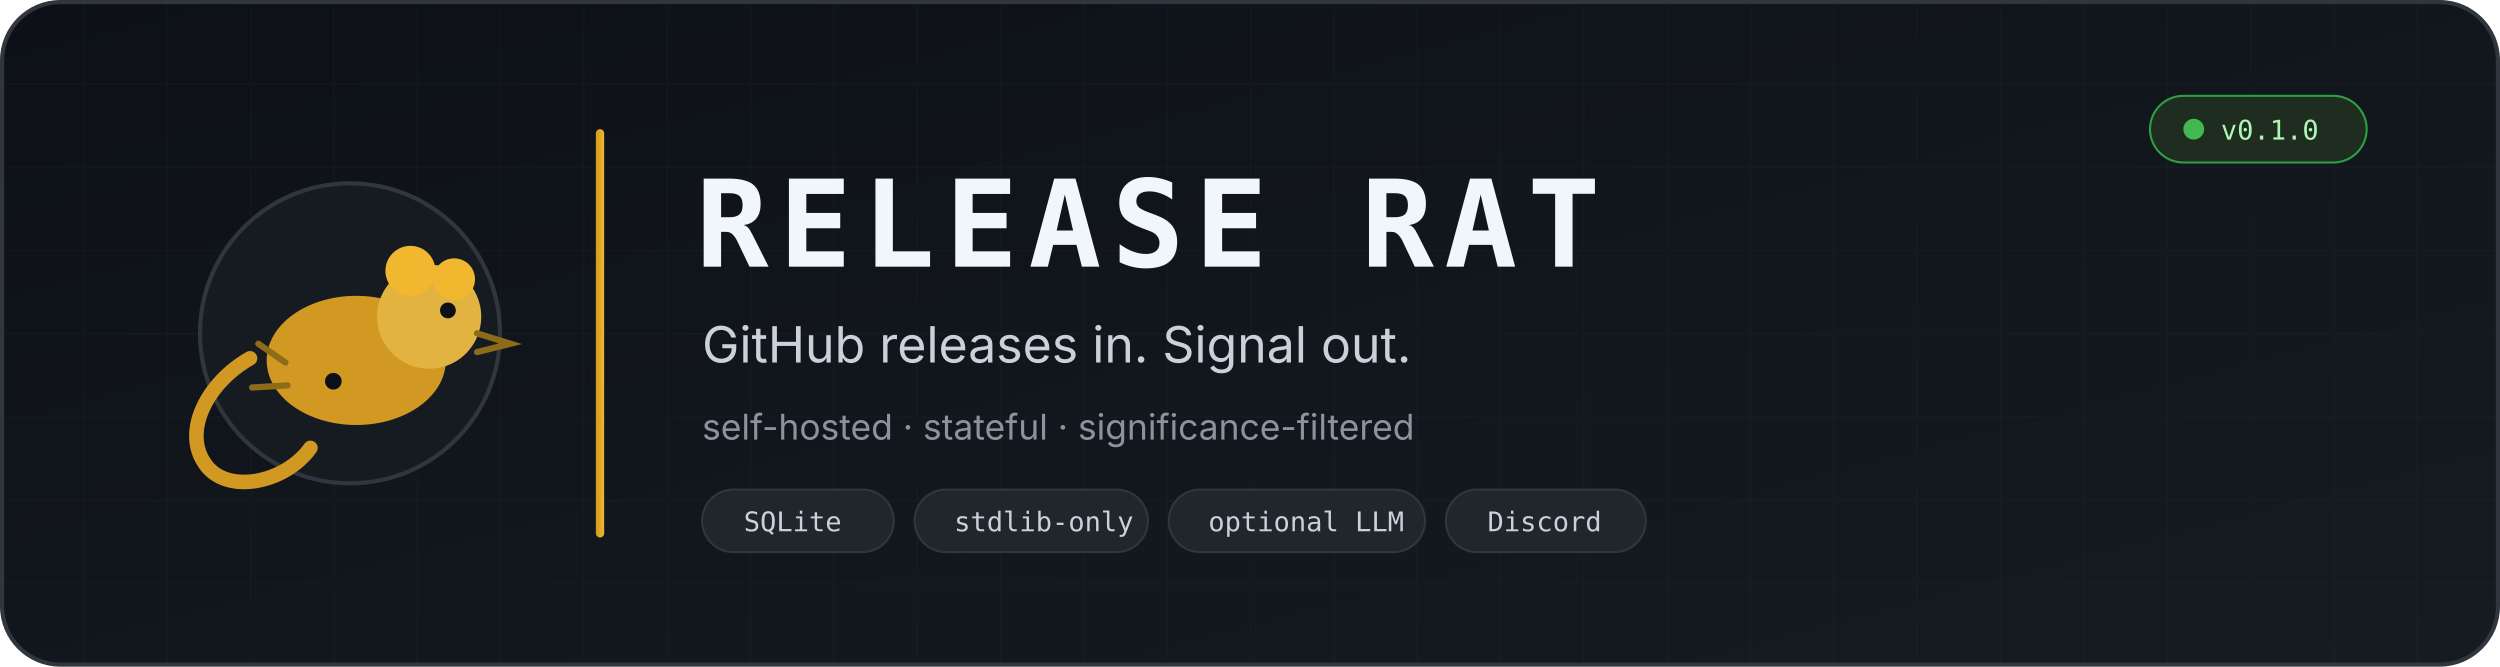
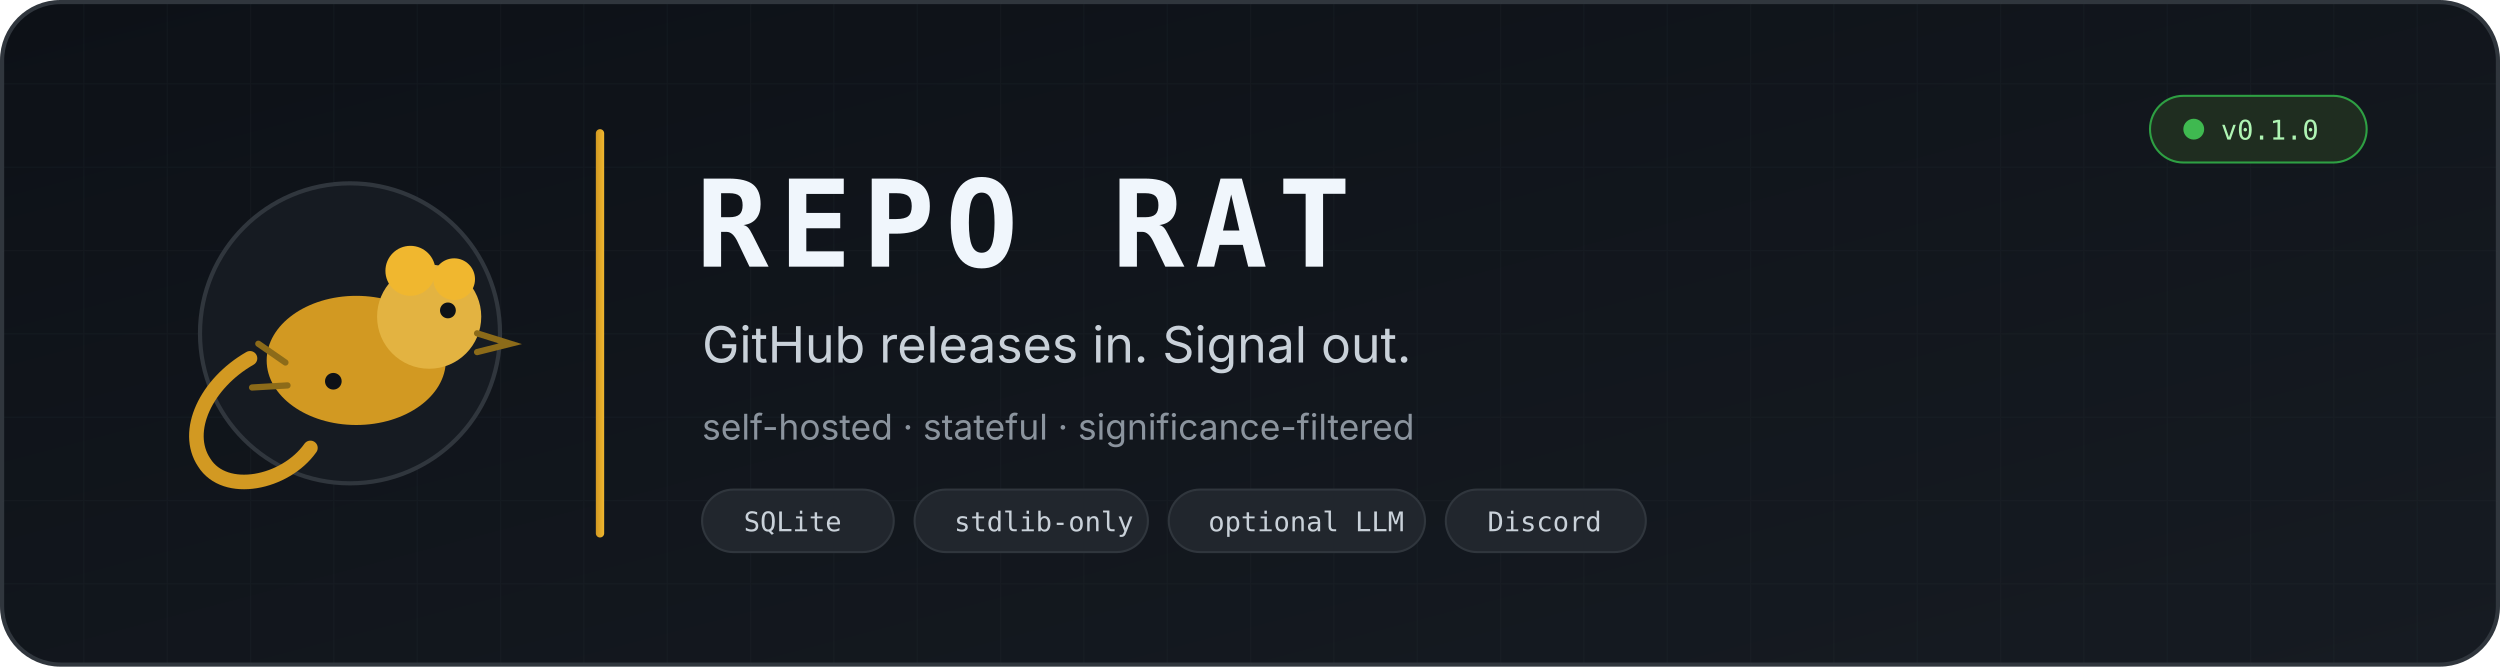
<svg xmlns="http://www.w3.org/2000/svg" width="1200" height="320" viewBox="0 0 1200 320" role="img" aria-labelledby="title desc">
  <defs>
    <linearGradient id="bg" x1="0" y1="0" x2="1" y2="1">
      <stop offset="0%" stop-color="#0d1117" />
      <stop offset="100%" stop-color="#161b22" />
    </linearGradient>
    <linearGradient id="accent" x1="0" y1="0" x2="1" y2="0">
      <stop offset="0%" stop-color="#d29922" />
      <stop offset="100%" stop-color="#f0b72f" />
    </linearGradient>
    <pattern id="grid" width="40" height="40" patternUnits="userSpaceOnUse">
      <path d="M40 0H0V40" fill="none" stroke="#30363d" stroke-width="1" opacity=".28" />
    </pattern>
  </defs>
  <rect x="1" y="1" width="1198" height="318" rx="28" fill="url(#bg)" stroke="#30363d" stroke-width="2" />
  <rect x="1" y="1" width="1198" height="318" rx="28" fill="url(#grid)" opacity=".55" />
  <g transform="translate(76 61)">
    <circle cx="92" cy="99" r="72" fill="#161b22" stroke="#30363d" stroke-width="2" />
    <path d="M44 111c-21 12-32 35-22 50 10 16 39 10 51-7" fill="none" stroke="#d29922" stroke-width="7" stroke-linecap="round" />
    <ellipse cx="95" cy="112" rx="43" ry="31" fill="#d29922" />
    <circle cx="130" cy="91" r="25" fill="#e3b341" />
    <circle cx="121" cy="69" r="12" fill="#f0b72f" />
    <circle cx="142" cy="73" r="10" fill="#f0b72f" />
    <circle cx="139" cy="88" r="3.8" fill="#0d1117" />
    <path d="M153 99l16 5-16 4" fill="none" stroke="#8c6b19" stroke-width="3" stroke-linecap="round" />
    <path d="M61 113l-13-9m14 20-17 1" fill="none" stroke="#8c6b19" stroke-width="3" stroke-linecap="round" />
    <circle cx="84" cy="122" r="4" fill="#0d1117" />
  </g>
  <rect x="286" y="62" width="4" height="196" rx="2" fill="url(#accent)" />
-   <text x="334" y="128" fill="#f0f6fc" font-family="ui-monospace, SFMono-Regular, Menlo, Consolas, monospace" font-size="58" font-weight="700" letter-spacing="5">RELEASE RAT</text>
+   <text x="334" y="128" fill="#f0f6fc" font-family="ui-monospace, SFMono-Regular, Menlo, Consolas, monospace" font-size="58" font-weight="700" letter-spacing="5">REPO RAT</text>
  <text x="337" y="174" fill="#c9d1d9" font-family="system-ui, -apple-system, BlinkMacSystemFont, Segoe UI, sans-serif" font-size="24">GitHub releases in. Signal out.</text>
  <text x="337" y="211" fill="#8b949e" font-family="system-ui, -apple-system, BlinkMacSystemFont, Segoe UI, sans-serif" font-size="17">self-hosted · stateful · significance-filtered</text>
  <g font-family="ui-monospace, SFMono-Regular, Menlo, Consolas, monospace" font-size="13" fill="#c9d1d9">
    <rect x="337" y="235" width="92" height="30" rx="15" fill="#21262d" stroke="#30363d" />
    <text x="357" y="255">SQLite</text>
    <rect x="439" y="235" width="112" height="30" rx="15" fill="#21262d" stroke="#30363d" />
    <text x="458" y="255">stdlib-only</text>
    <rect x="561" y="235" width="123" height="30" rx="15" fill="#21262d" stroke="#30363d" />
    <text x="580" y="255">optional LLM</text>
    <rect x="694" y="235" width="96" height="30" rx="15" fill="#21262d" stroke="#30363d" />
    <text x="714" y="255">Discord</text>
  </g>
  <g transform="translate(1032 46)">
    <rect width="104" height="32" rx="16" fill="#1f2d20" stroke="#2ea043" />
    <circle cx="21" cy="16" r="5" fill="#3fb950" />
    <text x="34" y="21" fill="#aff5b4" font-family="ui-monospace, SFMono-Regular, Menlo, Consolas, monospace" font-size="13">v0.1.0</text>
  </g>
</svg>
